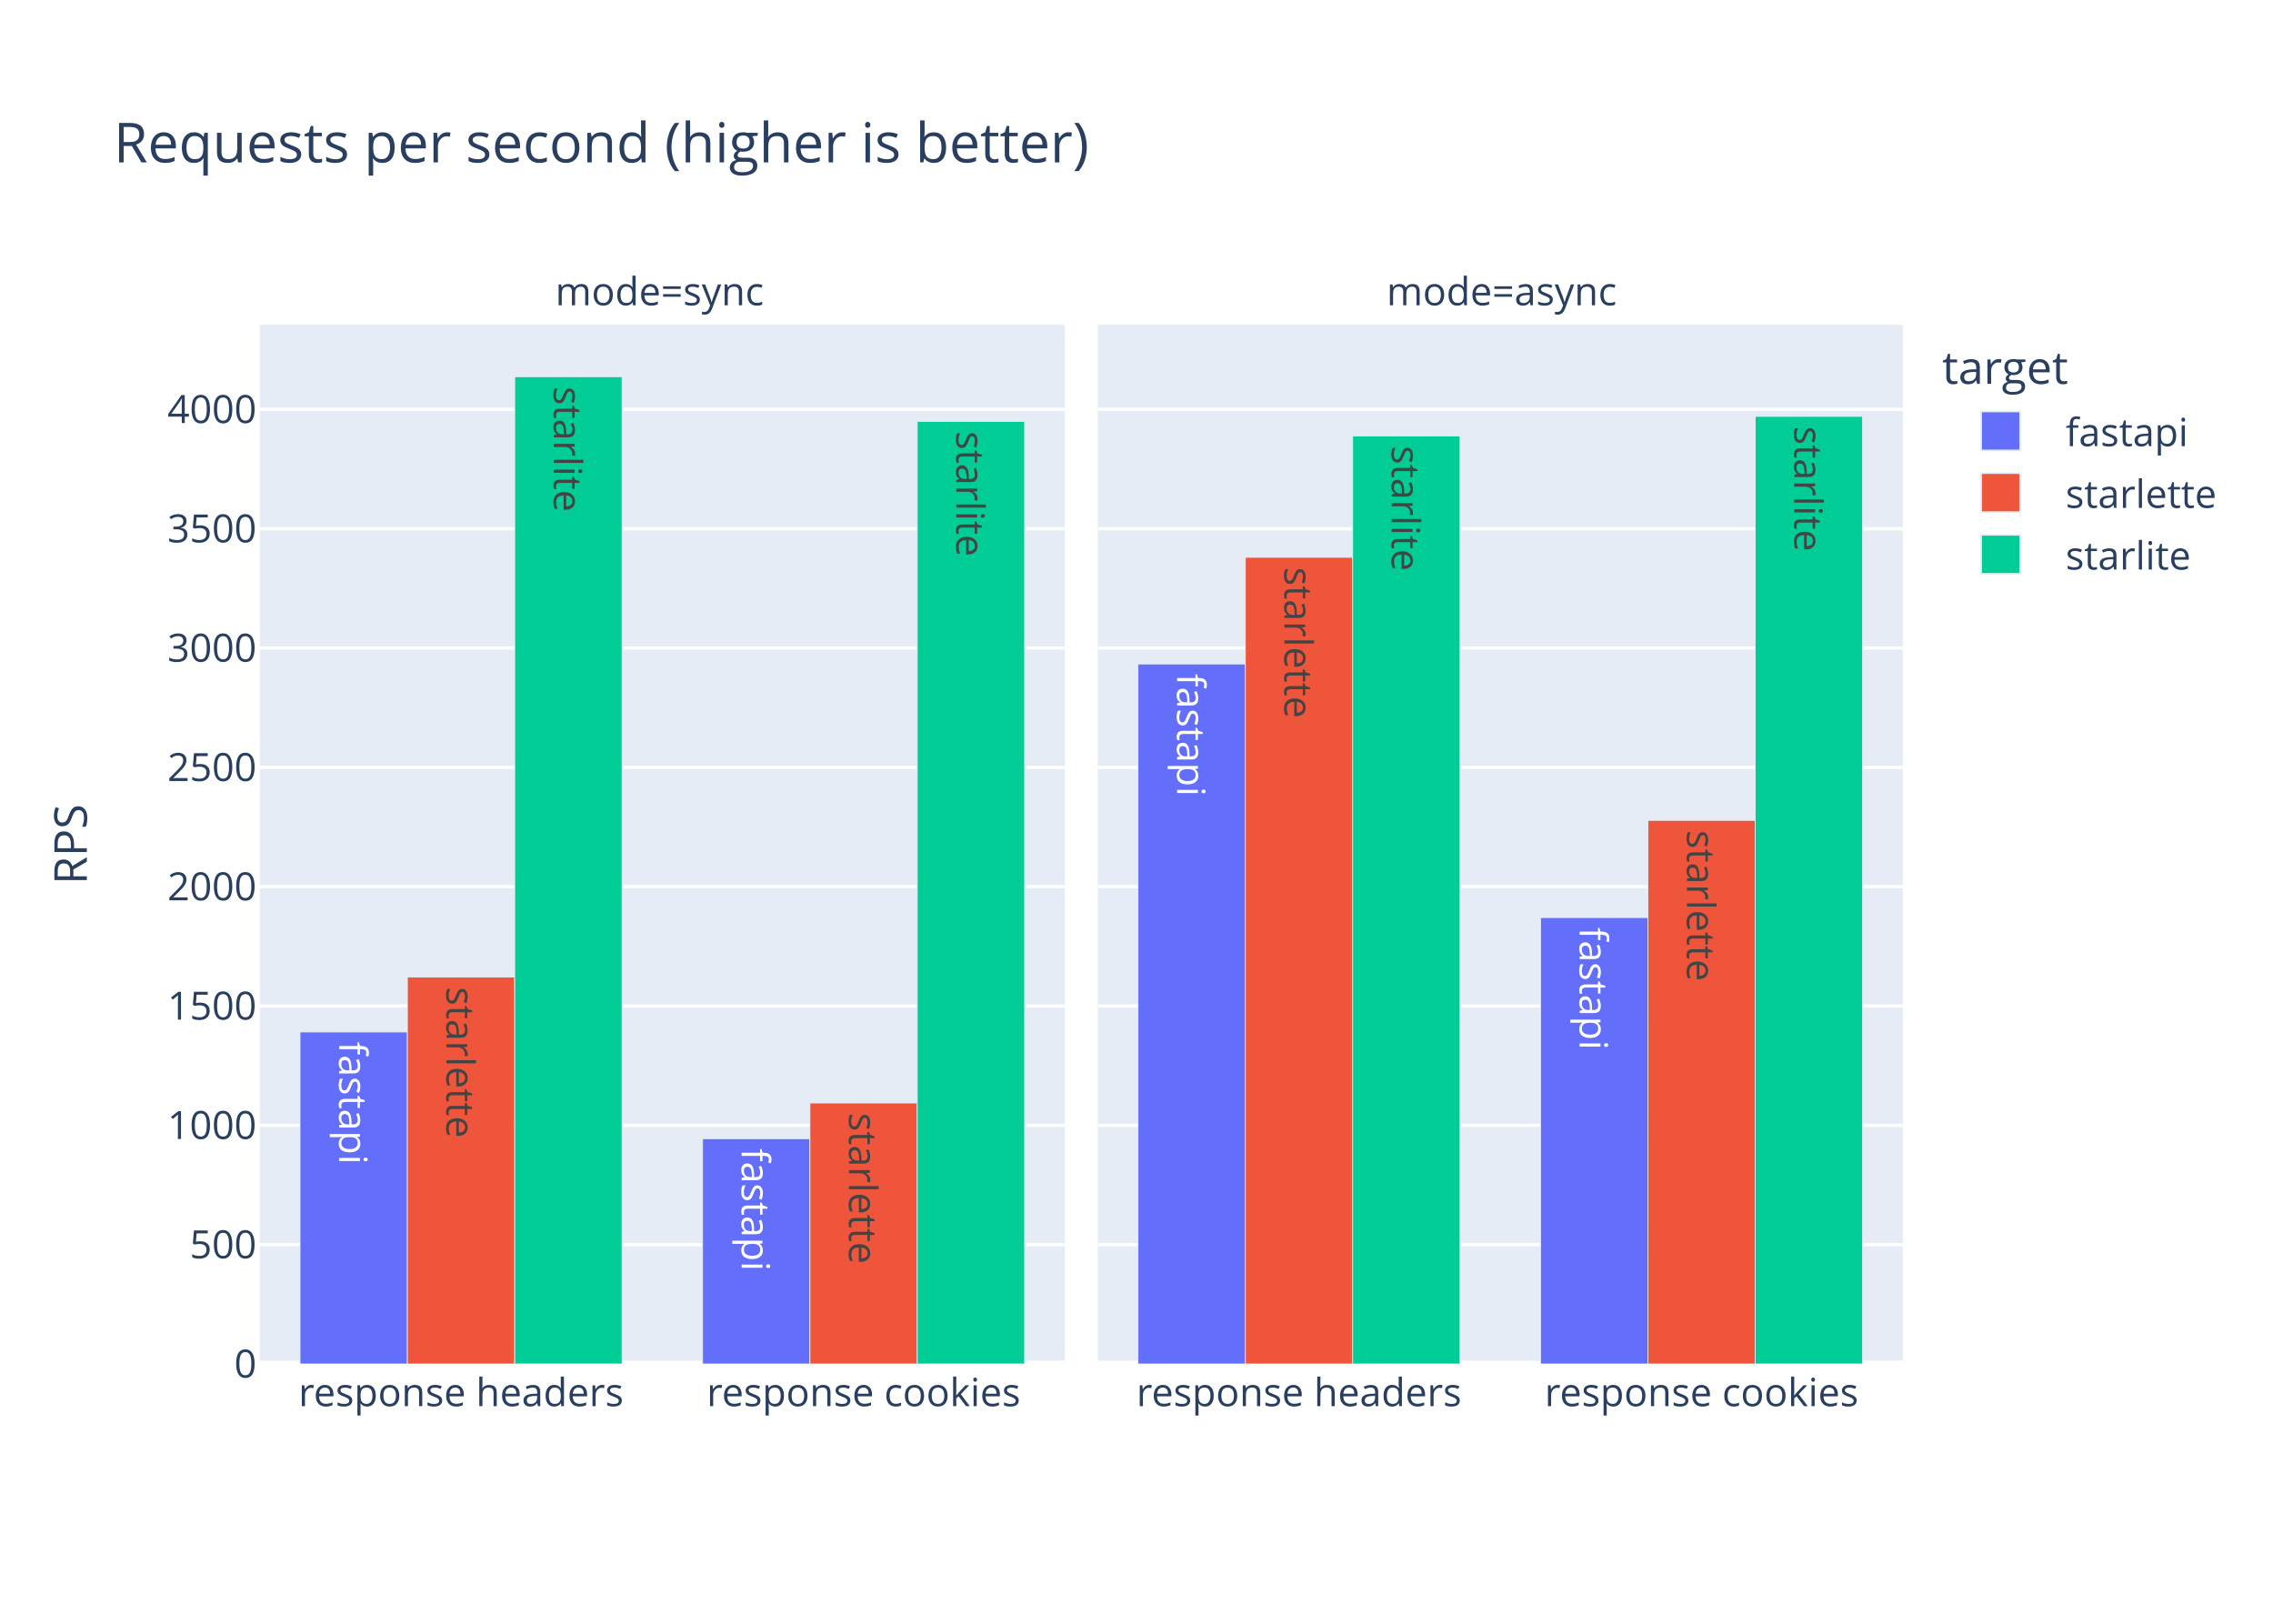
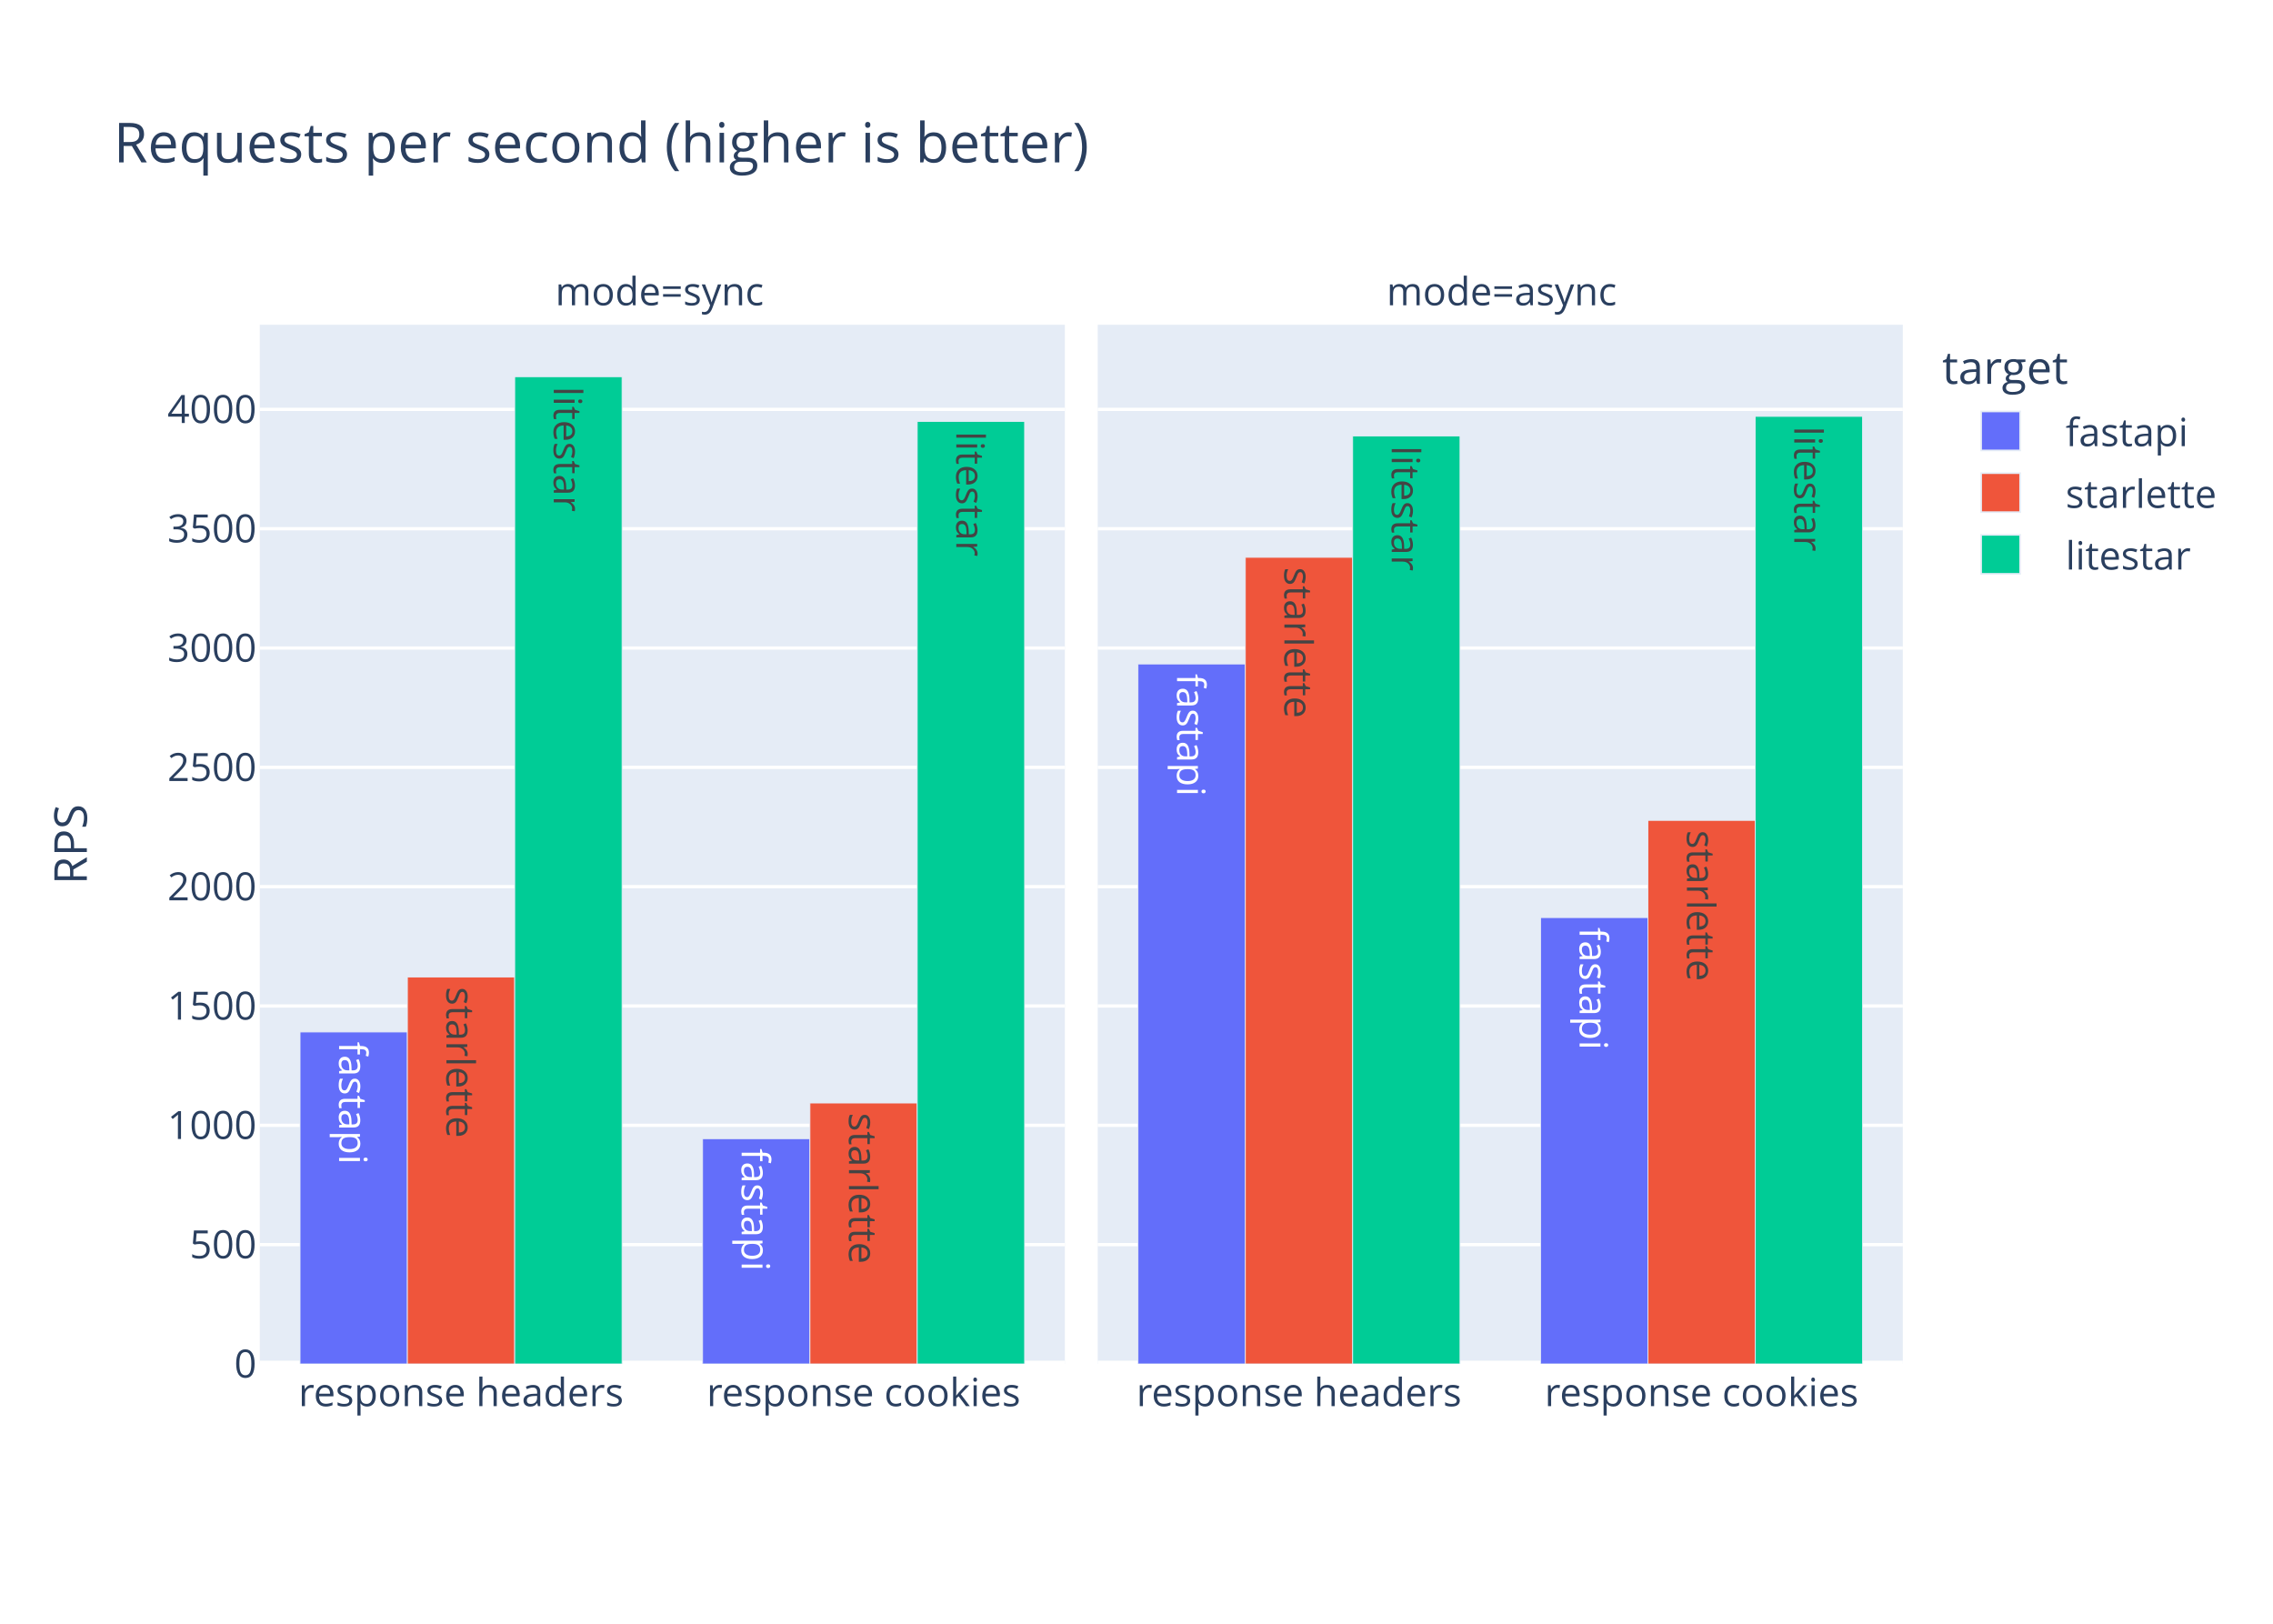
<svg xmlns="http://www.w3.org/2000/svg" class="main-svg" width="1400" height="1000" style="" viewBox="0 0 700 500">
  <rect x="0" y="0" width="700" height="500" style="fill: rgb(255, 255, 255); fill-opacity: 1;" />
  <defs id="defs-86fc97">
    <g class="clips">
      <clipPath id="clip86fc97xyplot" class="plotclip">
        <rect width="247.94" height="320" />
      </clipPath>
      <clipPath id="clip86fc97x2y2plot" class="plotclip">
        <rect width="247.94" height="320" />
      </clipPath>
      <clipPath class="axesclip" id="clip86fc97x">
        <rect x="80" y="0" width="247.94" height="500" />
      </clipPath>
      <clipPath class="axesclip" id="clip86fc97y">
        <rect x="0" y="100" width="700" height="320" />
      </clipPath>
      <clipPath class="axesclip" id="clip86fc97xy">
        <rect x="80" y="100" width="247.94" height="320" />
      </clipPath>
      <clipPath class="axesclip" id="clip86fc97y2">
        <rect x="0" y="100" width="700" height="320" />
      </clipPath>
      <clipPath class="axesclip" id="clip86fc97xy2">
        <rect x="80" y="100" width="247.94" height="320" />
      </clipPath>
      <clipPath class="axesclip" id="clip86fc97x2">
        <rect x="338.06" y="0" width="247.94" height="500" />
      </clipPath>
      <clipPath class="axesclip" id="clip86fc97x2y">
        <rect x="338.06" y="100" width="247.94" height="320" />
      </clipPath>
      <clipPath class="axesclip" id="clip86fc97x2y2">
        <rect x="338.06" y="100" width="247.94" height="320" />
      </clipPath>
    </g>
    <g class="gradients" />
    <g class="patterns" />
  </defs>
  <g class="bglayer">
    <rect class="bg" x="80" y="100" width="247.94" height="320" style="fill: rgb(229, 236, 246); fill-opacity: 1; stroke-width: 0;" />
    <rect class="bg" x="338.06" y="100" width="247.94" height="320" style="fill: rgb(229, 236, 246); fill-opacity: 1; stroke-width: 0;" />
  </g>
  <g class="layer-below">
    <g class="imagelayer" />
    <g class="shapelayer" />
  </g>
  <g class="cartesianlayer">
    <g class="subplot xy">
      <g class="layer-subplot">
        <g class="shapelayer" />
        <g class="imagelayer" />
      </g>
      <g class="minor-gridlayer">
        <g class="x" />
        <g class="y" />
      </g>
      <g class="gridlayer">
        <g class="x" />
        <g class="y">
          <path class="ygrid crisp" transform="translate(0,383.26)" d="M80,0h247.94" style="stroke: rgb(255, 255, 255); stroke-opacity: 1; stroke-width: 1px;" />
          <path class="ygrid crisp" transform="translate(0,346.52)" d="M80,0h247.94" style="stroke: rgb(255, 255, 255); stroke-opacity: 1; stroke-width: 1px;" />
          <path class="ygrid crisp" transform="translate(0,309.77)" d="M80,0h247.94" style="stroke: rgb(255, 255, 255); stroke-opacity: 1; stroke-width: 1px;" />
          <path class="ygrid crisp" transform="translate(0,273.03)" d="M80,0h247.94" style="stroke: rgb(255, 255, 255); stroke-opacity: 1; stroke-width: 1px;" />
          <path class="ygrid crisp" transform="translate(0,236.29)" d="M80,0h247.94" style="stroke: rgb(255, 255, 255); stroke-opacity: 1; stroke-width: 1px;" />
          <path class="ygrid crisp" transform="translate(0,199.55)" d="M80,0h247.94" style="stroke: rgb(255, 255, 255); stroke-opacity: 1; stroke-width: 1px;" />
          <path class="ygrid crisp" transform="translate(0,162.81)" d="M80,0h247.94" style="stroke: rgb(255, 255, 255); stroke-opacity: 1; stroke-width: 1px;" />
          <path class="ygrid crisp" transform="translate(0,126.06)" d="M80,0h247.94" style="stroke: rgb(255, 255, 255); stroke-opacity: 1; stroke-width: 1px;" />
        </g>
      </g>
      <g class="zerolinelayer">
        <path class="yzl zl crisp" transform="translate(0,420)" d="M80,0h247.94" style="stroke: rgb(255, 255, 255); stroke-opacity: 1; stroke-width: 2px;" />
      </g>
      <path class="xlines-below" />
      <path class="ylines-below" />
      <g class="overlines-below" />
      <g class="xaxislayer-below" />
      <g class="yaxislayer-below" />
      <g class="overaxes-below" />
      <g class="plot" transform="translate(80,100)" clip-path="url(#clip86fc97xyplot)">
        <g class="barlayer mlayer">
          <g class="trace bars" style="opacity: 1;">
            <g class="points">
              <g class="point">
                <path d="M12.4,320V217.78H45.46V320Z" style="vector-effect: non-scaling-stroke; opacity: 1; stroke-width: 0.5px; fill: rgb(99, 110, 250); fill-opacity: 1; stroke: rgb(229, 236, 246); stroke-opacity: 1;" />
                <text class="bartext bartext-inside" text-anchor="middle" data-notex="1" x="0" y="0" style="font-family: 'Open Sans', verdana, arial, sans-serif; font-size: 12px; fill: rgb(255, 255, 255); fill-opacity: 1; white-space: pre;" transform="translate(28.93,244.1706)rotate(90 0 -4.5)">fastapi</text>
              </g>
              <g class="point">
                <path d="M136.37,320V250.64H169.43V320Z" style="vector-effect: non-scaling-stroke; opacity: 1; stroke-width: 0.5px; fill: rgb(99, 110, 250); fill-opacity: 1; stroke: rgb(229, 236, 246); stroke-opacity: 1;" />
                <text class="bartext bartext-inside" text-anchor="middle" data-notex="1" x="0" y="0" style="font-family: 'Open Sans', verdana, arial, sans-serif; font-size: 12px; fill: rgb(255, 255, 255); fill-opacity: 1; white-space: pre;" transform="translate(152.9,277.0306)rotate(90 0 -4.5)">fastapi</text>
              </g>
            </g>
          </g>
          <g class="trace bars" style="opacity: 1;">
            <g class="points">
              <g class="point">
                <path d="M45.46,320V200.88H78.51V320Z" style="vector-effect: non-scaling-stroke; opacity: 1; stroke-width: 0.5px; fill: rgb(239, 85, 59); fill-opacity: 1; stroke: rgb(229, 236, 246); stroke-opacity: 1;" />
                <text class="bartext bartext-inside" text-anchor="middle" data-notex="1" x="0" y="0" style="font-family: 'Open Sans', verdana, arial, sans-serif; font-size: 12px; fill: rgb(68, 68, 68); fill-opacity: 1; white-space: pre;" transform="translate(61.85219,231.7784)rotate(90 0.1328125 -4.5)">starlette</text>
              </g>
              <g class="point">
                <path d="M169.43,320V239.65H202.48V320Z" style="vector-effect: non-scaling-stroke; opacity: 1; stroke-width: 0.5px; fill: rgb(239, 85, 59); fill-opacity: 1; stroke: rgb(229, 236, 246); stroke-opacity: 1;" />
                <text class="bartext bartext-inside" text-anchor="middle" data-notex="1" x="0" y="0" style="font-family: 'Open Sans', verdana, arial, sans-serif; font-size: 12px; fill: rgb(68, 68, 68); fill-opacity: 1; white-space: pre;" transform="translate(185.8222,270.5484)rotate(90 0.1328125 -4.5)">starlette</text>
              </g>
            </g>
          </g>
          <g class="trace bars" style="opacity: 1;">
            <g class="points">
              <g class="point">
                <path d="M78.51,320V16H111.57V320Z" style="vector-effect: non-scaling-stroke; opacity: 1; stroke-width: 0.5px; fill: rgb(0, 204, 150); fill-opacity: 1; stroke: rgb(229, 236, 246); stroke-opacity: 1;" />
-                 <text class="bartext bartext-inside" text-anchor="middle" data-notex="1" x="0" y="0" style="font-family: 'Open Sans', verdana, arial, sans-serif; font-size: 12px; fill: rgb(68, 68, 68); fill-opacity: 1; white-space: pre;" transform="translate(94.90719,42.92969)rotate(90 0.1328125 -4.5)">starlite</text>
+                 <text class="bartext bartext-inside" text-anchor="middle" data-notex="1" x="0" y="0" style="font-family: 'Open Sans', verdana, arial, sans-serif; font-size: 12px; fill: rgb(68, 68, 68); fill-opacity: 1; white-space: pre;" transform="translate(94.90719,42.92969)rotate(90 0.1328125 -4.5)">litestar</text>
              </g>
              <g class="point">
                <path d="M202.48,320V29.77H235.54V320Z" style="vector-effect: non-scaling-stroke; opacity: 1; stroke-width: 0.5px; fill: rgb(0, 204, 150); fill-opacity: 1; stroke: rgb(229, 236, 246); stroke-opacity: 1;" />
-                 <text class="bartext bartext-inside" text-anchor="middle" data-notex="1" x="0" y="0" style="font-family: 'Open Sans', verdana, arial, sans-serif; font-size: 12px; fill: rgb(68, 68, 68); fill-opacity: 1; white-space: pre;" transform="translate(218.8772,56.69969)rotate(90 0.1328125 -4.5)">starlite</text>
+                 <text class="bartext bartext-inside" text-anchor="middle" data-notex="1" x="0" y="0" style="font-family: 'Open Sans', verdana, arial, sans-serif; font-size: 12px; fill: rgb(68, 68, 68); fill-opacity: 1; white-space: pre;" transform="translate(218.8772,56.69969)rotate(90 0.1328125 -4.5)">litestar</text>
              </g>
            </g>
          </g>
        </g>
      </g>
      <g class="overplot" />
      <path class="xlines-above crisp" d="M0,0" style="fill: none;" />
      <path class="ylines-above crisp" d="M0,0" style="fill: none;" />
      <g class="overlines-above" />
      <g class="xaxislayer-above">
        <g class="xtick">
          <text text-anchor="middle" x="0" y="433" transform="translate(141.99,0)" style="font-family: 'Open Sans', verdana, arial, sans-serif; font-size: 12px; fill: rgb(42, 63, 95); fill-opacity: 1; white-space: pre; opacity: 1;">response headers</text>
        </g>
        <g class="xtick">
          <text text-anchor="middle" x="0" y="433" transform="translate(265.96,0)" style="font-family: 'Open Sans', verdana, arial, sans-serif; font-size: 12px; fill: rgb(42, 63, 95); fill-opacity: 1; white-space: pre; opacity: 1;">response cookies</text>
        </g>
      </g>
      <g class="yaxislayer-above">
        <g class="ytick">
          <text text-anchor="end" x="79" y="4.2" transform="translate(0,420)" style="font-family: 'Open Sans', verdana, arial, sans-serif; font-size: 12px; fill: rgb(42, 63, 95); fill-opacity: 1; white-space: pre; opacity: 1;">0</text>
        </g>
        <g class="ytick">
          <text text-anchor="end" x="79" y="4.2" style="font-family: 'Open Sans', verdana, arial, sans-serif; font-size: 12px; fill: rgb(42, 63, 95); fill-opacity: 1; white-space: pre; opacity: 1;" transform="translate(0,383.26)">500</text>
        </g>
        <g class="ytick">
          <text text-anchor="end" x="79" y="4.2" style="font-family: 'Open Sans', verdana, arial, sans-serif; font-size: 12px; fill: rgb(42, 63, 95); fill-opacity: 1; white-space: pre; opacity: 1;" transform="translate(0,346.52)">1000</text>
        </g>
        <g class="ytick">
          <text text-anchor="end" x="79" y="4.2" style="font-family: 'Open Sans', verdana, arial, sans-serif; font-size: 12px; fill: rgb(42, 63, 95); fill-opacity: 1; white-space: pre; opacity: 1;" transform="translate(0,309.77)">1500</text>
        </g>
        <g class="ytick">
          <text text-anchor="end" x="79" y="4.2" style="font-family: 'Open Sans', verdana, arial, sans-serif; font-size: 12px; fill: rgb(42, 63, 95); fill-opacity: 1; white-space: pre; opacity: 1;" transform="translate(0,273.03)">2000</text>
        </g>
        <g class="ytick">
          <text text-anchor="end" x="79" y="4.2" style="font-family: 'Open Sans', verdana, arial, sans-serif; font-size: 12px; fill: rgb(42, 63, 95); fill-opacity: 1; white-space: pre; opacity: 1;" transform="translate(0,236.29)">2500</text>
        </g>
        <g class="ytick">
          <text text-anchor="end" x="79" y="4.2" style="font-family: 'Open Sans', verdana, arial, sans-serif; font-size: 12px; fill: rgb(42, 63, 95); fill-opacity: 1; white-space: pre; opacity: 1;" transform="translate(0,199.55)">3000</text>
        </g>
        <g class="ytick">
          <text text-anchor="end" x="79" y="4.2" style="font-family: 'Open Sans', verdana, arial, sans-serif; font-size: 12px; fill: rgb(42, 63, 95); fill-opacity: 1; white-space: pre; opacity: 1;" transform="translate(0,162.81)">3500</text>
        </g>
        <g class="ytick">
          <text text-anchor="end" x="79" y="4.2" style="font-family: 'Open Sans', verdana, arial, sans-serif; font-size: 12px; fill: rgb(42, 63, 95); fill-opacity: 1; white-space: pre; opacity: 1;" transform="translate(0,126.06)">4000</text>
        </g>
      </g>
      <g class="overaxes-above" />
    </g>
    <g class="subplot x2y2">
      <g class="layer-subplot">
        <g class="shapelayer" />
        <g class="imagelayer" />
      </g>
      <g class="minor-gridlayer">
        <g class="x2" />
        <g class="y2" />
      </g>
      <g class="gridlayer">
        <g class="x2" />
        <g class="y2">
          <path class="y2grid crisp" transform="translate(0,383.26)" d="M338.06,0h247.94" style="stroke: rgb(255, 255, 255); stroke-opacity: 1; stroke-width: 1px;" />
          <path class="y2grid crisp" transform="translate(0,346.52)" d="M338.06,0h247.94" style="stroke: rgb(255, 255, 255); stroke-opacity: 1; stroke-width: 1px;" />
          <path class="y2grid crisp" transform="translate(0,309.77)" d="M338.06,0h247.94" style="stroke: rgb(255, 255, 255); stroke-opacity: 1; stroke-width: 1px;" />
          <path class="y2grid crisp" transform="translate(0,273.03)" d="M338.06,0h247.94" style="stroke: rgb(255, 255, 255); stroke-opacity: 1; stroke-width: 1px;" />
          <path class="y2grid crisp" transform="translate(0,236.29)" d="M338.06,0h247.94" style="stroke: rgb(255, 255, 255); stroke-opacity: 1; stroke-width: 1px;" />
          <path class="y2grid crisp" transform="translate(0,199.55)" d="M338.06,0h247.94" style="stroke: rgb(255, 255, 255); stroke-opacity: 1; stroke-width: 1px;" />
          <path class="y2grid crisp" transform="translate(0,162.81)" d="M338.06,0h247.94" style="stroke: rgb(255, 255, 255); stroke-opacity: 1; stroke-width: 1px;" />
          <path class="y2grid crisp" transform="translate(0,126.06)" d="M338.06,0h247.94" style="stroke: rgb(255, 255, 255); stroke-opacity: 1; stroke-width: 1px;" />
        </g>
      </g>
      <g class="zerolinelayer">
        <path class="y2zl zl crisp" transform="translate(0,420)" d="M338.06,0h247.94" style="stroke: rgb(255, 255, 255); stroke-opacity: 1; stroke-width: 2px;" />
      </g>
      <path class="xlines-below" />
      <path class="ylines-below" />
      <g class="overlines-below" />
      <g class="xaxislayer-below" />
      <g class="yaxislayer-below" />
      <g class="overaxes-below" />
      <g class="plot" transform="translate(338.06,100)" clip-path="url(#clip86fc97x2y2plot)">
        <g class="barlayer mlayer">
          <g class="trace bars" style="opacity: 1;">
            <g class="points">
              <g class="point">
                <path d="M12.4,320V104.46H45.46V320Z" style="vector-effect: non-scaling-stroke; opacity: 1; stroke-width: 0.5px; fill: rgb(99, 110, 250); fill-opacity: 1; stroke: rgb(229, 236, 246); stroke-opacity: 1;" />
                <text class="bartext bartext-inside" text-anchor="middle" data-notex="1" x="0" y="0" style="font-family: 'Open Sans', verdana, arial, sans-serif; font-size: 12px; fill: rgb(255, 255, 255); fill-opacity: 1; white-space: pre;" transform="translate(28.93,130.8506)rotate(90 0 -4.5)">fastapi</text>
              </g>
              <g class="point">
                <path d="M136.37,320V182.55H169.43V320Z" style="vector-effect: non-scaling-stroke; opacity: 1; stroke-width: 0.5px; fill: rgb(99, 110, 250); fill-opacity: 1; stroke: rgb(229, 236, 246); stroke-opacity: 1;" />
                <text class="bartext bartext-inside" text-anchor="middle" data-notex="1" x="0" y="0" style="font-family: 'Open Sans', verdana, arial, sans-serif; font-size: 12px; fill: rgb(255, 255, 255); fill-opacity: 1; white-space: pre;" transform="translate(152.9,208.9406)rotate(90 0 -4.5)">fastapi</text>
              </g>
            </g>
          </g>
          <g class="trace bars" style="opacity: 1;">
            <g class="points">
              <g class="point">
                <path d="M45.46,320V71.62H78.51V320Z" style="vector-effect: non-scaling-stroke; opacity: 1; stroke-width: 0.5px; fill: rgb(239, 85, 59); fill-opacity: 1; stroke: rgb(229, 236, 246); stroke-opacity: 1;" />
                <text class="bartext bartext-inside" text-anchor="middle" data-notex="1" x="0" y="0" style="font-family: 'Open Sans', verdana, arial, sans-serif; font-size: 12px; fill: rgb(68, 68, 68); fill-opacity: 1; white-space: pre;" transform="translate(61.85219,102.5184)rotate(90 0.1328125 -4.5)">starlette</text>
              </g>
              <g class="point">
                <path d="M169.43,320V152.62H202.48V320Z" style="vector-effect: non-scaling-stroke; opacity: 1; stroke-width: 0.5px; fill: rgb(239, 85, 59); fill-opacity: 1; stroke: rgb(229, 236, 246); stroke-opacity: 1;" />
                <text class="bartext bartext-inside" text-anchor="middle" data-notex="1" x="0" y="0" style="font-family: 'Open Sans', verdana, arial, sans-serif; font-size: 12px; fill: rgb(68, 68, 68); fill-opacity: 1; white-space: pre;" transform="translate(185.8222,183.5184)rotate(90 0.1328125 -4.5)">starlette</text>
              </g>
            </g>
          </g>
          <g class="trace bars" style="opacity: 1;">
            <g class="points">
              <g class="point">
                <path d="M78.51,320V34.25H111.57V320Z" style="vector-effect: non-scaling-stroke; opacity: 1; stroke-width: 0.5px; fill: rgb(0, 204, 150); fill-opacity: 1; stroke: rgb(229, 236, 246); stroke-opacity: 1;" />
-                 <text class="bartext bartext-inside" text-anchor="middle" data-notex="1" x="0" y="0" style="font-family: 'Open Sans', verdana, arial, sans-serif; font-size: 12px; fill: rgb(68, 68, 68); fill-opacity: 1; white-space: pre;" transform="translate(94.90719,61.17969)rotate(90 0.1328125 -4.5)">starlite</text>
+                 <text class="bartext bartext-inside" text-anchor="middle" data-notex="1" x="0" y="0" style="font-family: 'Open Sans', verdana, arial, sans-serif; font-size: 12px; fill: rgb(68, 68, 68); fill-opacity: 1; white-space: pre;" transform="translate(94.90719,61.17969)rotate(90 0.1328125 -4.5)">litestar</text>
              </g>
              <g class="point">
                <path d="M202.48,320V28.22H235.54V320Z" style="vector-effect: non-scaling-stroke; opacity: 1; stroke-width: 0.5px; fill: rgb(0, 204, 150); fill-opacity: 1; stroke: rgb(229, 236, 246); stroke-opacity: 1;" />
-                 <text class="bartext bartext-inside" text-anchor="middle" data-notex="1" x="0" y="0" style="font-family: 'Open Sans', verdana, arial, sans-serif; font-size: 12px; fill: rgb(68, 68, 68); fill-opacity: 1; white-space: pre;" transform="translate(218.8772,55.14969)rotate(90 0.1328125 -4.5)">starlite</text>
+                 <text class="bartext bartext-inside" text-anchor="middle" data-notex="1" x="0" y="0" style="font-family: 'Open Sans', verdana, arial, sans-serif; font-size: 12px; fill: rgb(68, 68, 68); fill-opacity: 1; white-space: pre;" transform="translate(218.8772,55.14969)rotate(90 0.1328125 -4.5)">litestar</text>
              </g>
            </g>
          </g>
        </g>
      </g>
      <g class="overplot" />
      <path class="xlines-above crisp" d="M0,0" style="fill: none;" />
      <path class="ylines-above crisp" d="M0,0" style="fill: none;" />
      <g class="overlines-above" />
      <g class="xaxislayer-above">
        <g class="x2tick">
          <text text-anchor="middle" x="0" y="433" transform="translate(400.05,0)" style="font-family: 'Open Sans', verdana, arial, sans-serif; font-size: 12px; fill: rgb(42, 63, 95); fill-opacity: 1; white-space: pre; opacity: 1;">response headers</text>
        </g>
        <g class="x2tick">
          <text text-anchor="middle" x="0" y="433" transform="translate(524.02,0)" style="font-family: 'Open Sans', verdana, arial, sans-serif; font-size: 12px; fill: rgb(42, 63, 95); fill-opacity: 1; white-space: pre; opacity: 1;">response cookies</text>
        </g>
      </g>
      <g class="yaxislayer-above" />
      <g class="overaxes-above" />
    </g>
  </g>
  <g class="polarlayer" />
  <g class="smithlayer" />
  <g class="ternarylayer" />
  <g class="geolayer" />
  <g class="funnelarealayer" />
  <g class="pielayer" />
  <g class="iciclelayer" />
  <g class="treemaplayer" />
  <g class="sunburstlayer" />
  <g class="glimages" />
  <defs id="topdefs-86fc97">
    <g class="clips" />
    <clipPath id="legend86fc97">
      <rect width="92" height="86" x="0" y="0" />
    </clipPath>
  </defs>
  <g class="layer-above">
    <g class="imagelayer" />
    <g class="shapelayer" />
  </g>
  <g class="infolayer">
    <g class="legend" pointer-events="all" transform="translate(596.12,100)">
      <rect class="bg" shape-rendering="crispEdges" width="92" height="86" x="0" y="0" style="stroke: rgb(68, 68, 68); stroke-opacity: 1; fill: rgb(255, 255, 255); fill-opacity: 1; stroke-width: 0px;" />
      <g class="scrollbox" transform="" clip-path="url(#legend86fc97)">
        <text class="legendtitletext" text-anchor="start" x="2" y="18.2" style="font-family: 'Open Sans', verdana, arial, sans-serif; font-size: 14px; fill: rgb(42, 63, 95); fill-opacity: 1; white-space: pre;">target</text>
        <g class="groups" transform="">
          <g class="traces" transform="translate(0,32.7)" style="opacity: 1;">
            <text class="legendtext" text-anchor="start" x="40" y="4.68" style="font-family: 'Open Sans', verdana, arial, sans-serif; font-size: 12px; fill: rgb(42, 63, 95); fill-opacity: 1; white-space: pre;">fastapi</text>
            <g class="layers" style="opacity: 1;">
              <g class="legendfill" />
              <g class="legendlines" />
              <g class="legendsymbols">
                <g class="legendpoints">
                  <path class="legendundefined" d="M6,6H-6V-6H6Z" transform="translate(20,0)" style="stroke-width: 0.5px; fill: rgb(99, 110, 250); fill-opacity: 1; stroke: rgb(229, 236, 246); stroke-opacity: 1;" />
                </g>
              </g>
            </g>
            <rect class="legendtoggle" x="0" y="-9.5" width="86.781" height="19" style="fill: rgb(0, 0, 0); fill-opacity: 0;" />
          </g>
        </g>
        <g class="groups" transform="">
          <g class="traces" transform="translate(0,51.7)" style="opacity: 1;">
            <text class="legendtext" text-anchor="start" x="40" y="4.68" style="font-family: 'Open Sans', verdana, arial, sans-serif; font-size: 12px; fill: rgb(42, 63, 95); fill-opacity: 1; white-space: pre;">starlette</text>
            <g class="layers" style="opacity: 1;">
              <g class="legendfill" />
              <g class="legendlines" />
              <g class="legendsymbols">
                <g class="legendpoints">
                  <path class="legendundefined" d="M6,6H-6V-6H6Z" transform="translate(20,0)" style="stroke-width: 0.5px; fill: rgb(239, 85, 59); fill-opacity: 1; stroke: rgb(229, 236, 246); stroke-opacity: 1;" />
                </g>
              </g>
            </g>
            <rect class="legendtoggle" x="0" y="-9.5" width="86.781" height="19" style="fill: rgb(0, 0, 0); fill-opacity: 0;" />
          </g>
        </g>
        <g class="groups" transform="">
          <g class="traces" transform="translate(0,70.7)" style="opacity: 1;">
-             <text class="legendtext" text-anchor="start" x="40" y="4.68" style="font-family: 'Open Sans', verdana, arial, sans-serif; font-size: 12px; fill: rgb(42, 63, 95); fill-opacity: 1; white-space: pre;">starlite</text>
+             <text class="legendtext" text-anchor="start" x="40" y="4.68" style="font-family: 'Open Sans', verdana, arial, sans-serif; font-size: 12px; fill: rgb(42, 63, 95); fill-opacity: 1; white-space: pre;">litestar</text>
            <g class="layers" style="opacity: 1;">
              <g class="legendfill" />
              <g class="legendlines" />
              <g class="legendsymbols">
                <g class="legendpoints">
                  <path class="legendundefined" d="M6,6H-6V-6H6Z" transform="translate(20,0)" style="stroke-width: 0.5px; fill: rgb(0, 204, 150); fill-opacity: 1; stroke: rgb(229, 236, 246); stroke-opacity: 1;" />
                </g>
              </g>
            </g>
            <rect class="legendtoggle" x="0" y="-9.5" width="86.781" height="19" style="fill: rgb(0, 0, 0); fill-opacity: 0;" />
          </g>
        </g>
      </g>
      <rect class="scrollbar" rx="20" ry="3" width="0" height="0" x="0" y="0" style="fill: rgb(128, 139, 164); fill-opacity: 1;" />
    </g>
    <g class="g-gtitle">
      <text class="gtitle" x="35" y="50" text-anchor="start" dy="0em" style="font-family: 'Open Sans', verdana, arial, sans-serif; font-size: 17px; fill: rgb(42, 63, 95); opacity: 1; font-weight: normal; white-space: pre;">Requests per second (higher is better)</text>
    </g>
    <g class="g-xtitle" />
    <g class="g-x2title" />
    <g class="g-ytitle">
      <text class="ytitle" transform="rotate(-90,26.74688,260)" x="26.747" y="260" text-anchor="middle" style="font-family: 'Open Sans', verdana, arial, sans-serif; font-size: 14px; fill: rgb(42, 63, 95); opacity: 1; font-weight: normal; white-space: pre;">RPS</text>
    </g>
    <g class="g-y2title" />
    <g class="annotation" data-index="0" style="opacity: 1;">
      <g class="annotation-text-g" transform="rotate(0,203.97,89.5)">
        <g class="cursor-pointer" transform="translate(169,79)">
          <rect class="bg" x="0.5" y="0.5" width="68" height="20" style="stroke-width: 1px; stroke: rgb(0, 0, 0); stroke-opacity: 0; fill: rgb(0, 0, 0); fill-opacity: 0;" />
          <text class="annotation-text" text-anchor="middle" x="34.109" y="15" style="font-family: 'Open Sans', verdana, arial, sans-serif; font-size: 12px; fill: rgb(42, 63, 95); fill-opacity: 1; white-space: pre;">mode=sync</text>
        </g>
      </g>
    </g>
    <g class="annotation" data-index="1" style="opacity: 1;">
      <g class="annotation-text-g" transform="rotate(0,462.03,89.5)">
        <g class="cursor-pointer" transform="translate(425,79)">
          <rect class="bg" x="0.5" y="0.5" width="74" height="20" style="stroke-width: 1px; stroke: rgb(0, 0, 0); stroke-opacity: 0; fill: rgb(0, 0, 0); fill-opacity: 0;" />
          <text class="annotation-text" text-anchor="middle" x="37.453" y="15" style="font-family: 'Open Sans', verdana, arial, sans-serif; font-size: 12px; fill: rgb(42, 63, 95); fill-opacity: 1; white-space: pre;">mode=async</text>
        </g>
      </g>
    </g>
  </g>
</svg>
